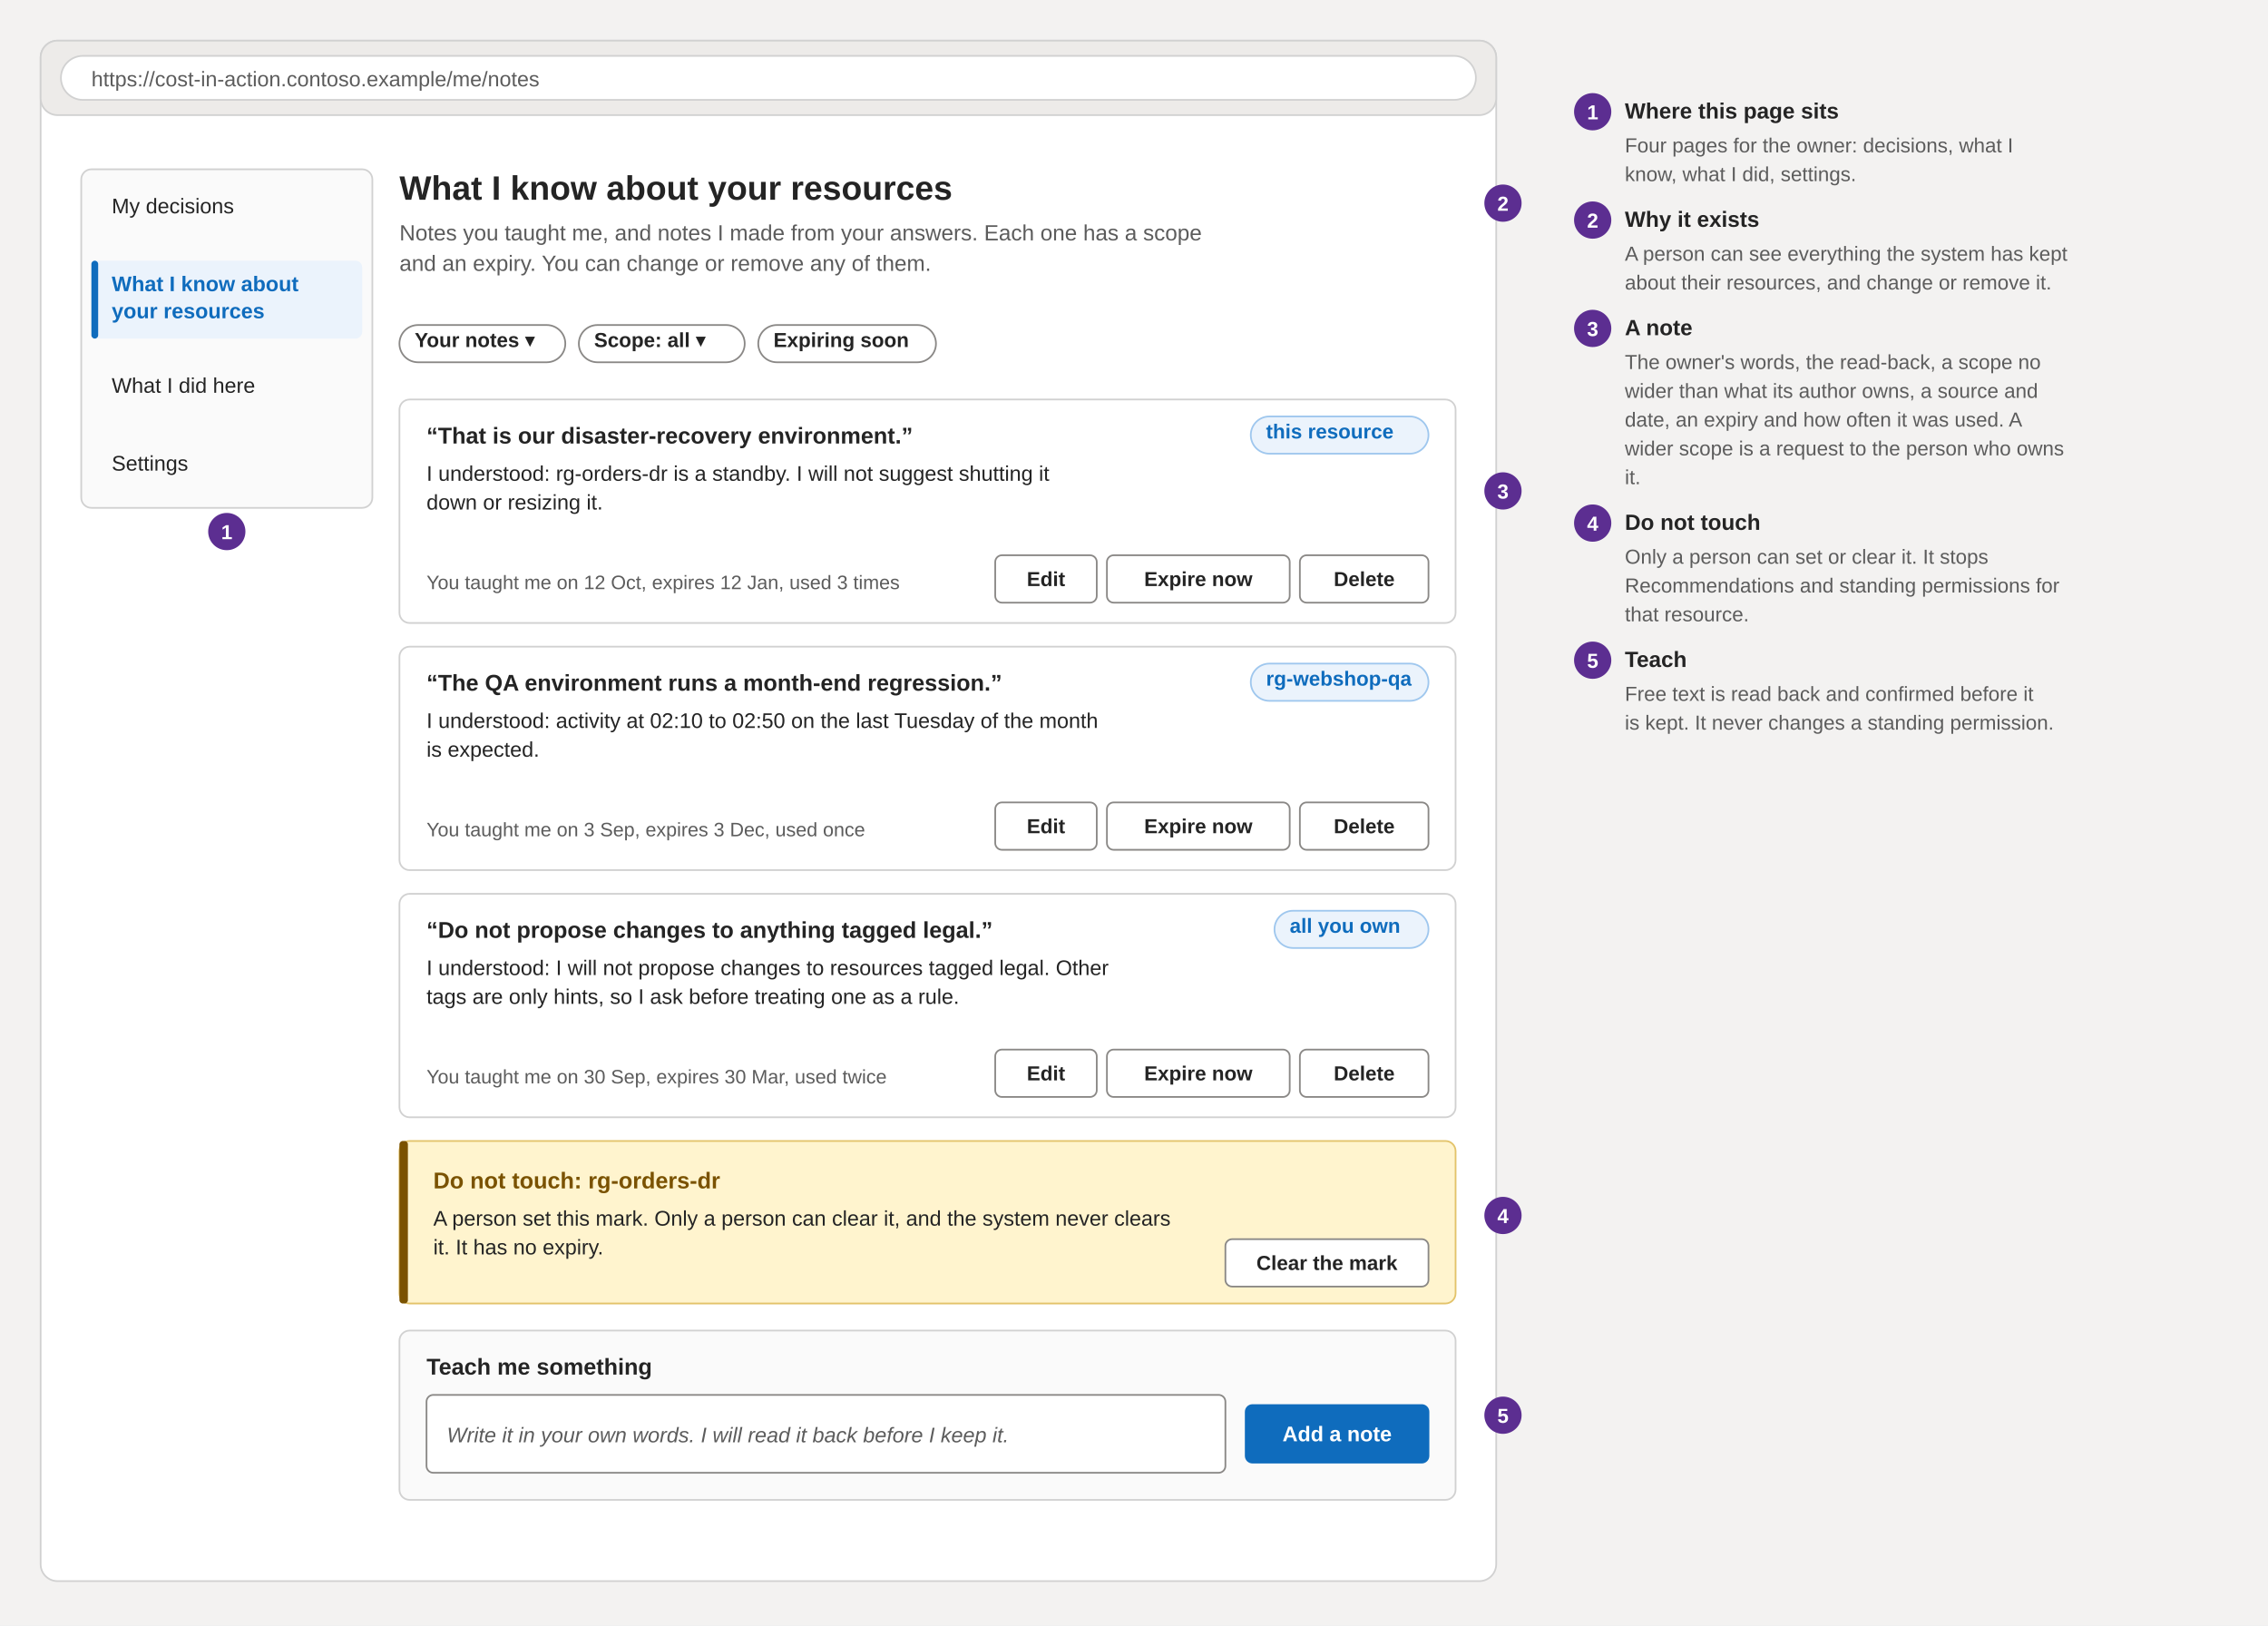
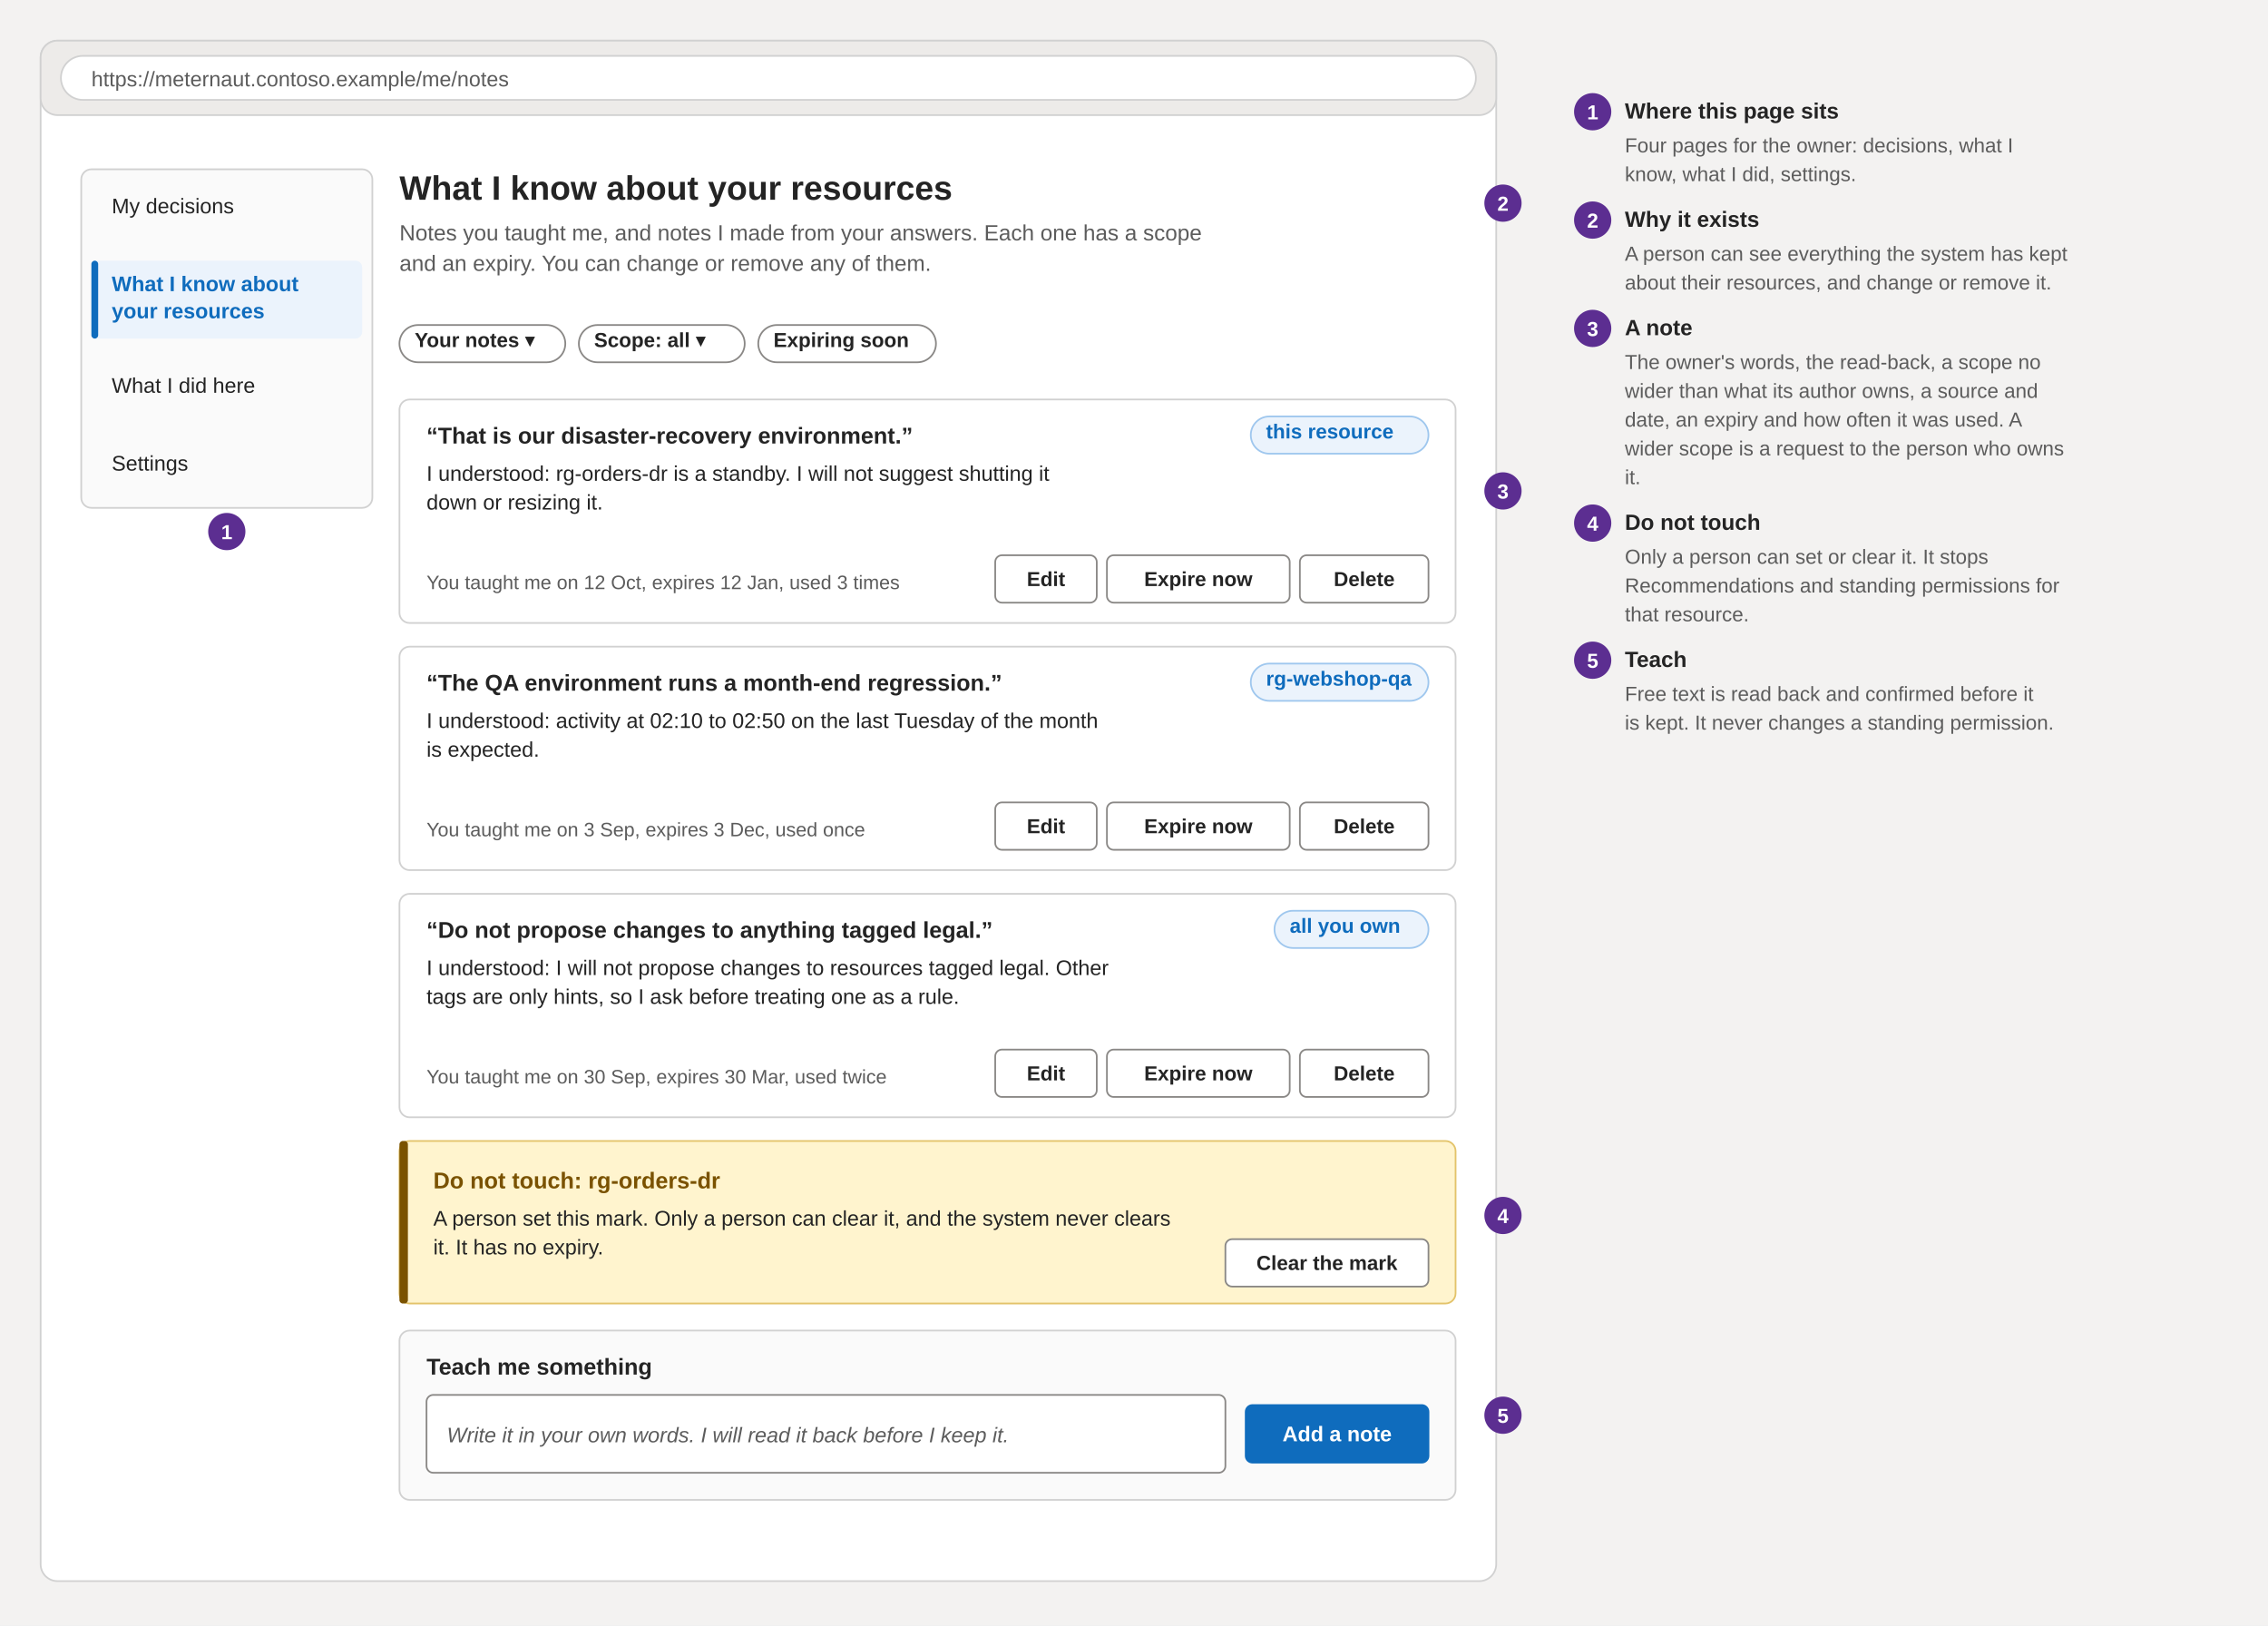
<svg xmlns="http://www.w3.org/2000/svg" viewBox="0 0 1340 960" width="1340" height="960" role="img" aria-labelledby="t d" font-family="Segoe UI, system-ui, -apple-system, Arial, sans-serif">
  <rect width="1340" height="960" fill="#F3F2F1" />
  <rect x="24" y="24" width="860" height="910" rx="10" fill="#FFFFFF" stroke="#D1D1D1" stroke-width="1" />
  <rect x="24" y="24" width="860" height="44" rx="10" fill="#EDEBE9" stroke="#D1D1D1" stroke-width="1" />
  <rect x="36" y="33" width="836" height="26" rx="13" fill="#FFFFFF" stroke="#D1D1D1" stroke-width="1" />
-   <text x="54" y="51" font-size="12.5" font-weight="400" fill="#5C5C5C" text-anchor="start">https://cost-in-action.contoso.example/me/notes</text>
+   <text x="54" y="51" font-size="12.5" font-weight="400" fill="#5C5C5C" text-anchor="start">https://meternaut.contoso.example/me/notes</text>
  <rect x="48" y="100" width="172" height="200" rx="6" fill="#FAFAFA" stroke="#D1D1D1" stroke-width="1" />
  <text x="66" y="126" font-size="12.5" font-weight="400" fill="#242424" text-anchor="start">My decisions</text>
  <rect x="54" y="154" width="160" height="46" rx="4" fill="#EBF3FC" />
  <rect x="54" y="154" width="4" height="46" rx="2" fill="#0F6CBD" />
  <text x="66" y="172" font-size="12.5" font-weight="700" fill="#0F6CBD" text-anchor="start">What I know about</text>
  <text x="66" y="188" font-size="12.5" font-weight="700" fill="#0F6CBD" text-anchor="start">your resources</text>
  <text x="66" y="232" font-size="12.5" font-weight="400" fill="#242424" text-anchor="start">What I did here</text>
  <text x="66" y="278" font-size="12.5" font-weight="400" fill="#242424" text-anchor="start">Settings</text>
  <circle cx="134" cy="314" r="11" fill="#5C2E91" />
  <text x="134" y="318.5" font-size="12" font-weight="700" fill="#FFFFFF" text-anchor="middle">1</text>
  <text x="236" y="118" font-size="20" font-weight="700" fill="#242424" text-anchor="start">What I know about your resources</text>
  <text x="236" y="142" font-size="13" font-weight="400" fill="#5C5C5C" text-anchor="start">Notes you taught me, and notes I made from your answers. Each one has a scope</text>
  <text x="236" y="160" font-size="13" font-weight="400" fill="#5C5C5C" text-anchor="start">and an expiry. You can change or remove any of them.</text>
  <rect x="236" y="192" width="98" height="22" rx="11" fill="#FFFFFF" stroke="#8A8886" stroke-width="1" />
  <text x="245" y="205" font-size="12" font-weight="600" fill="#242424" text-anchor="start">Your notes ▾</text>
  <rect x="342" y="192" width="98" height="22" rx="11" fill="#FFFFFF" stroke="#8A8886" stroke-width="1" />
  <text x="351" y="205" font-size="12" font-weight="600" fill="#242424" text-anchor="start">Scope: all ▾</text>
  <rect x="448" y="192" width="105" height="22" rx="11" fill="#FFFFFF" stroke="#8A8886" stroke-width="1" />
  <text x="457" y="205" font-size="12" font-weight="600" fill="#242424" text-anchor="start">Expiring soon</text>
  <circle cx="888" cy="120" r="11" fill="#5C2E91" />
  <text x="888" y="124.5" font-size="12" font-weight="700" fill="#FFFFFF" text-anchor="middle">2</text>
  <rect x="236" y="236" width="624" height="132" rx="6" fill="#FFFFFF" stroke="#D1D1D1" stroke-width="1" />
  <text x="252" y="262" font-size="13.5" font-weight="700" fill="#242424" text-anchor="start">“That is our disaster-recovery environment.”</text>
  <rect x="739" y="246" width="105" height="22" rx="11" fill="#EBF3FC" stroke="#9FC7EE" stroke-width="1" />
  <text x="748" y="259" font-size="12" font-weight="600" fill="#0F6CBD" text-anchor="start">this resource</text>
  <text x="252" y="284" font-size="12.5" font-weight="400" fill="#242424" text-anchor="start">I understood: rg-orders-dr is a standby. I will not suggest shutting it</text>
  <text x="252" y="301" font-size="12.5" font-weight="400" fill="#242424" text-anchor="start">down or resizing it.</text>
  <text x="252" y="348" font-size="11.5" font-weight="400" fill="#5C5C5C" text-anchor="start">You taught me on 12 Oct, expires 12 Jan, used 3 times</text>
  <rect x="768" y="328" width="76" height="28" rx="4" fill="#FFFFFF" stroke="#8A8886" stroke-width="1" />
  <text x="806.0" y="346.2" font-size="12" font-weight="600" fill="#242424" text-anchor="middle">Delete</text>
  <rect x="654" y="328" width="108" height="28" rx="4" fill="#FFFFFF" stroke="#8A8886" stroke-width="1" />
  <text x="708.0" y="346.2" font-size="12" font-weight="600" fill="#242424" text-anchor="middle">Expire now</text>
  <rect x="588" y="328" width="60" height="28" rx="4" fill="#FFFFFF" stroke="#8A8886" stroke-width="1" />
  <text x="618.0" y="346.2" font-size="12" font-weight="600" fill="#242424" text-anchor="middle">Edit</text>
  <rect x="236" y="382" width="624" height="132" rx="6" fill="#FFFFFF" stroke="#D1D1D1" stroke-width="1" />
  <text x="252" y="408" font-size="13.5" font-weight="700" fill="#242424" text-anchor="start">“The QA environment runs a month-end regression.”</text>
  <rect x="739" y="392" width="105" height="22" rx="11" fill="#EBF3FC" stroke="#9FC7EE" stroke-width="1" />
  <text x="748" y="405" font-size="12" font-weight="600" fill="#0F6CBD" text-anchor="start">rg-webshop-qa</text>
  <text x="252" y="430" font-size="12.5" font-weight="400" fill="#242424" text-anchor="start">I understood: activity at 02:10 to 02:50 on the last Tuesday of the month</text>
  <text x="252" y="447" font-size="12.5" font-weight="400" fill="#242424" text-anchor="start">is expected.</text>
  <text x="252" y="494" font-size="11.5" font-weight="400" fill="#5C5C5C" text-anchor="start">You taught me on 3 Sep, expires 3 Dec, used once</text>
  <rect x="768" y="474" width="76" height="28" rx="4" fill="#FFFFFF" stroke="#8A8886" stroke-width="1" />
  <text x="806.0" y="492.2" font-size="12" font-weight="600" fill="#242424" text-anchor="middle">Delete</text>
  <rect x="654" y="474" width="108" height="28" rx="4" fill="#FFFFFF" stroke="#8A8886" stroke-width="1" />
  <text x="708.0" y="492.2" font-size="12" font-weight="600" fill="#242424" text-anchor="middle">Expire now</text>
  <rect x="588" y="474" width="60" height="28" rx="4" fill="#FFFFFF" stroke="#8A8886" stroke-width="1" />
  <text x="618.0" y="492.2" font-size="12" font-weight="600" fill="#242424" text-anchor="middle">Edit</text>
  <rect x="236" y="528" width="624" height="132" rx="6" fill="#FFFFFF" stroke="#D1D1D1" stroke-width="1" />
  <text x="252" y="554" font-size="13.5" font-weight="700" fill="#242424" text-anchor="start">“Do not propose changes to anything tagged legal.”</text>
  <rect x="753" y="538" width="91" height="22" rx="11" fill="#EBF3FC" stroke="#9FC7EE" stroke-width="1" />
  <text x="762" y="551" font-size="12" font-weight="600" fill="#0F6CBD" text-anchor="start">all you own</text>
  <text x="252" y="576" font-size="12.5" font-weight="400" fill="#242424" text-anchor="start">I understood: I will not propose changes to resources tagged legal. Other</text>
  <text x="252" y="593" font-size="12.5" font-weight="400" fill="#242424" text-anchor="start">tags are only hints, so I ask before treating one as a rule.</text>
  <text x="252" y="640" font-size="11.5" font-weight="400" fill="#5C5C5C" text-anchor="start">You taught me on 30 Sep, expires 30 Mar, used twice</text>
  <rect x="768" y="620" width="76" height="28" rx="4" fill="#FFFFFF" stroke="#8A8886" stroke-width="1" />
  <text x="806.0" y="638.2" font-size="12" font-weight="600" fill="#242424" text-anchor="middle">Delete</text>
  <rect x="654" y="620" width="108" height="28" rx="4" fill="#FFFFFF" stroke="#8A8886" stroke-width="1" />
  <text x="708.0" y="638.2" font-size="12" font-weight="600" fill="#242424" text-anchor="middle">Expire now</text>
  <rect x="588" y="620" width="60" height="28" rx="4" fill="#FFFFFF" stroke="#8A8886" stroke-width="1" />
  <text x="618.0" y="638.2" font-size="12" font-weight="600" fill="#242424" text-anchor="middle">Edit</text>
  <circle cx="888" cy="290" r="11" fill="#5C2E91" />
  <text x="888" y="294.5" font-size="12" font-weight="700" fill="#FFFFFF" text-anchor="middle">3</text>
  <rect x="236" y="674" width="624" height="96" rx="6" fill="#FFF4CE" stroke="#E3C36A" stroke-width="1" />
  <rect x="236" y="674" width="5" height="96" rx="2" fill="#7A5200" />
  <text x="256" y="702" font-size="13.5" font-weight="700" fill="#7A5200" text-anchor="start">Do not touch: rg-orders-dr</text>
  <text x="256" y="724" font-size="12.5" font-weight="400" fill="#242424" text-anchor="start">A person set this mark. Only a person can clear it, and the system never clears</text>
  <text x="256" y="741" font-size="12.5" font-weight="400" fill="#242424" text-anchor="start">it. It has no expiry.</text>
  <rect x="724" y="732" width="120" height="28" rx="4" fill="#FFFFFF" stroke="#8A8886" stroke-width="1" />
  <text x="784.0" y="750.2" font-size="12" font-weight="600" fill="#242424" text-anchor="middle">Clear the mark</text>
  <circle cx="888" cy="718" r="11" fill="#5C2E91" />
  <text x="888" y="722.5" font-size="12" font-weight="700" fill="#FFFFFF" text-anchor="middle">4</text>
  <rect x="236" y="786" width="624" height="100" rx="6" fill="#FAFAFA" stroke="#D1D1D1" stroke-width="1" />
  <text x="252" y="812" font-size="13.5" font-weight="700" fill="#242424" text-anchor="start">Teach me something</text>
  <rect x="252" y="824" width="472" height="46" rx="4" fill="#FFFFFF" stroke="#8A8886" stroke-width="1" />
  <text x="264" y="852" font-size="12.5" font-weight="400" fill="#5C5C5C" text-anchor="start" font-style="italic">Write it in your own words. I will read it back before I keep it.</text>
  <rect x="736" y="830" width="108" height="34" rx="4" fill="#0F6CBD" stroke="#0F6CBD" stroke-width="1" />
  <text x="790.0" y="851.375" font-size="12.5" font-weight="600" fill="#FFFFFF" text-anchor="middle">Add a note</text>
  <circle cx="888" cy="836" r="11" fill="#5C2E91" />
  <text x="888" y="840.5" font-size="12" font-weight="700" fill="#FFFFFF" text-anchor="middle">5</text>
  <circle cx="941" cy="66" r="11" fill="#5C2E91" />
  <text x="941" y="70.5" font-size="12" font-weight="700" fill="#FFFFFF" text-anchor="middle">1</text>
  <text x="960" y="70" font-size="13" font-weight="700" fill="#242424" text-anchor="start">Where this page sits</text>
  <text x="960" y="90" font-size="12" font-weight="400" fill="#5C5C5C" text-anchor="start">Four pages for the owner: decisions, what I</text>
  <text x="960" y="107" font-size="12" font-weight="400" fill="#5C5C5C" text-anchor="start">know, what I did, settings.</text>
  <circle cx="941" cy="130" r="11" fill="#5C2E91" />
  <text x="941" y="134.5" font-size="12" font-weight="700" fill="#FFFFFF" text-anchor="middle">2</text>
  <text x="960" y="134" font-size="13" font-weight="700" fill="#242424" text-anchor="start">Why it exists</text>
  <text x="960" y="154" font-size="12" font-weight="400" fill="#5C5C5C" text-anchor="start">A person can see everything the system has kept</text>
  <text x="960" y="171" font-size="12" font-weight="400" fill="#5C5C5C" text-anchor="start">about their resources, and change or remove it.</text>
  <circle cx="941" cy="194" r="11" fill="#5C2E91" />
  <text x="941" y="198.5" font-size="12" font-weight="700" fill="#FFFFFF" text-anchor="middle">3</text>
  <text x="960" y="198" font-size="13" font-weight="700" fill="#242424" text-anchor="start">A note</text>
  <text x="960" y="218" font-size="12" font-weight="400" fill="#5C5C5C" text-anchor="start">The owner's words, the read-back, a scope no</text>
  <text x="960" y="235" font-size="12" font-weight="400" fill="#5C5C5C" text-anchor="start">wider than what its author owns, a source and</text>
  <text x="960" y="252" font-size="12" font-weight="400" fill="#5C5C5C" text-anchor="start">date, an expiry and how often it was used. A</text>
  <text x="960" y="269" font-size="12" font-weight="400" fill="#5C5C5C" text-anchor="start">wider scope is a request to the person who owns</text>
  <text x="960" y="286" font-size="12" font-weight="400" fill="#5C5C5C" text-anchor="start">it.</text>
  <circle cx="941" cy="309" r="11" fill="#5C2E91" />
  <text x="941" y="313.5" font-size="12" font-weight="700" fill="#FFFFFF" text-anchor="middle">4</text>
  <text x="960" y="313" font-size="13" font-weight="700" fill="#242424" text-anchor="start">Do not touch</text>
  <text x="960" y="333" font-size="12" font-weight="400" fill="#5C5C5C" text-anchor="start">Only a person can set or clear it. It stops</text>
  <text x="960" y="350" font-size="12" font-weight="400" fill="#5C5C5C" text-anchor="start">Recommendations and standing permissions for</text>
  <text x="960" y="367" font-size="12" font-weight="400" fill="#5C5C5C" text-anchor="start">that resource.</text>
  <circle cx="941" cy="390" r="11" fill="#5C2E91" />
  <text x="941" y="394.5" font-size="12" font-weight="700" fill="#FFFFFF" text-anchor="middle">5</text>
  <text x="960" y="394" font-size="13" font-weight="700" fill="#242424" text-anchor="start">Teach</text>
  <text x="960" y="414" font-size="12" font-weight="400" fill="#5C5C5C" text-anchor="start">Free text is read back and confirmed before it</text>
  <text x="960" y="431" font-size="12" font-weight="400" fill="#5C5C5C" text-anchor="start">is kept. It never changes a standing permission.</text>
</svg>
